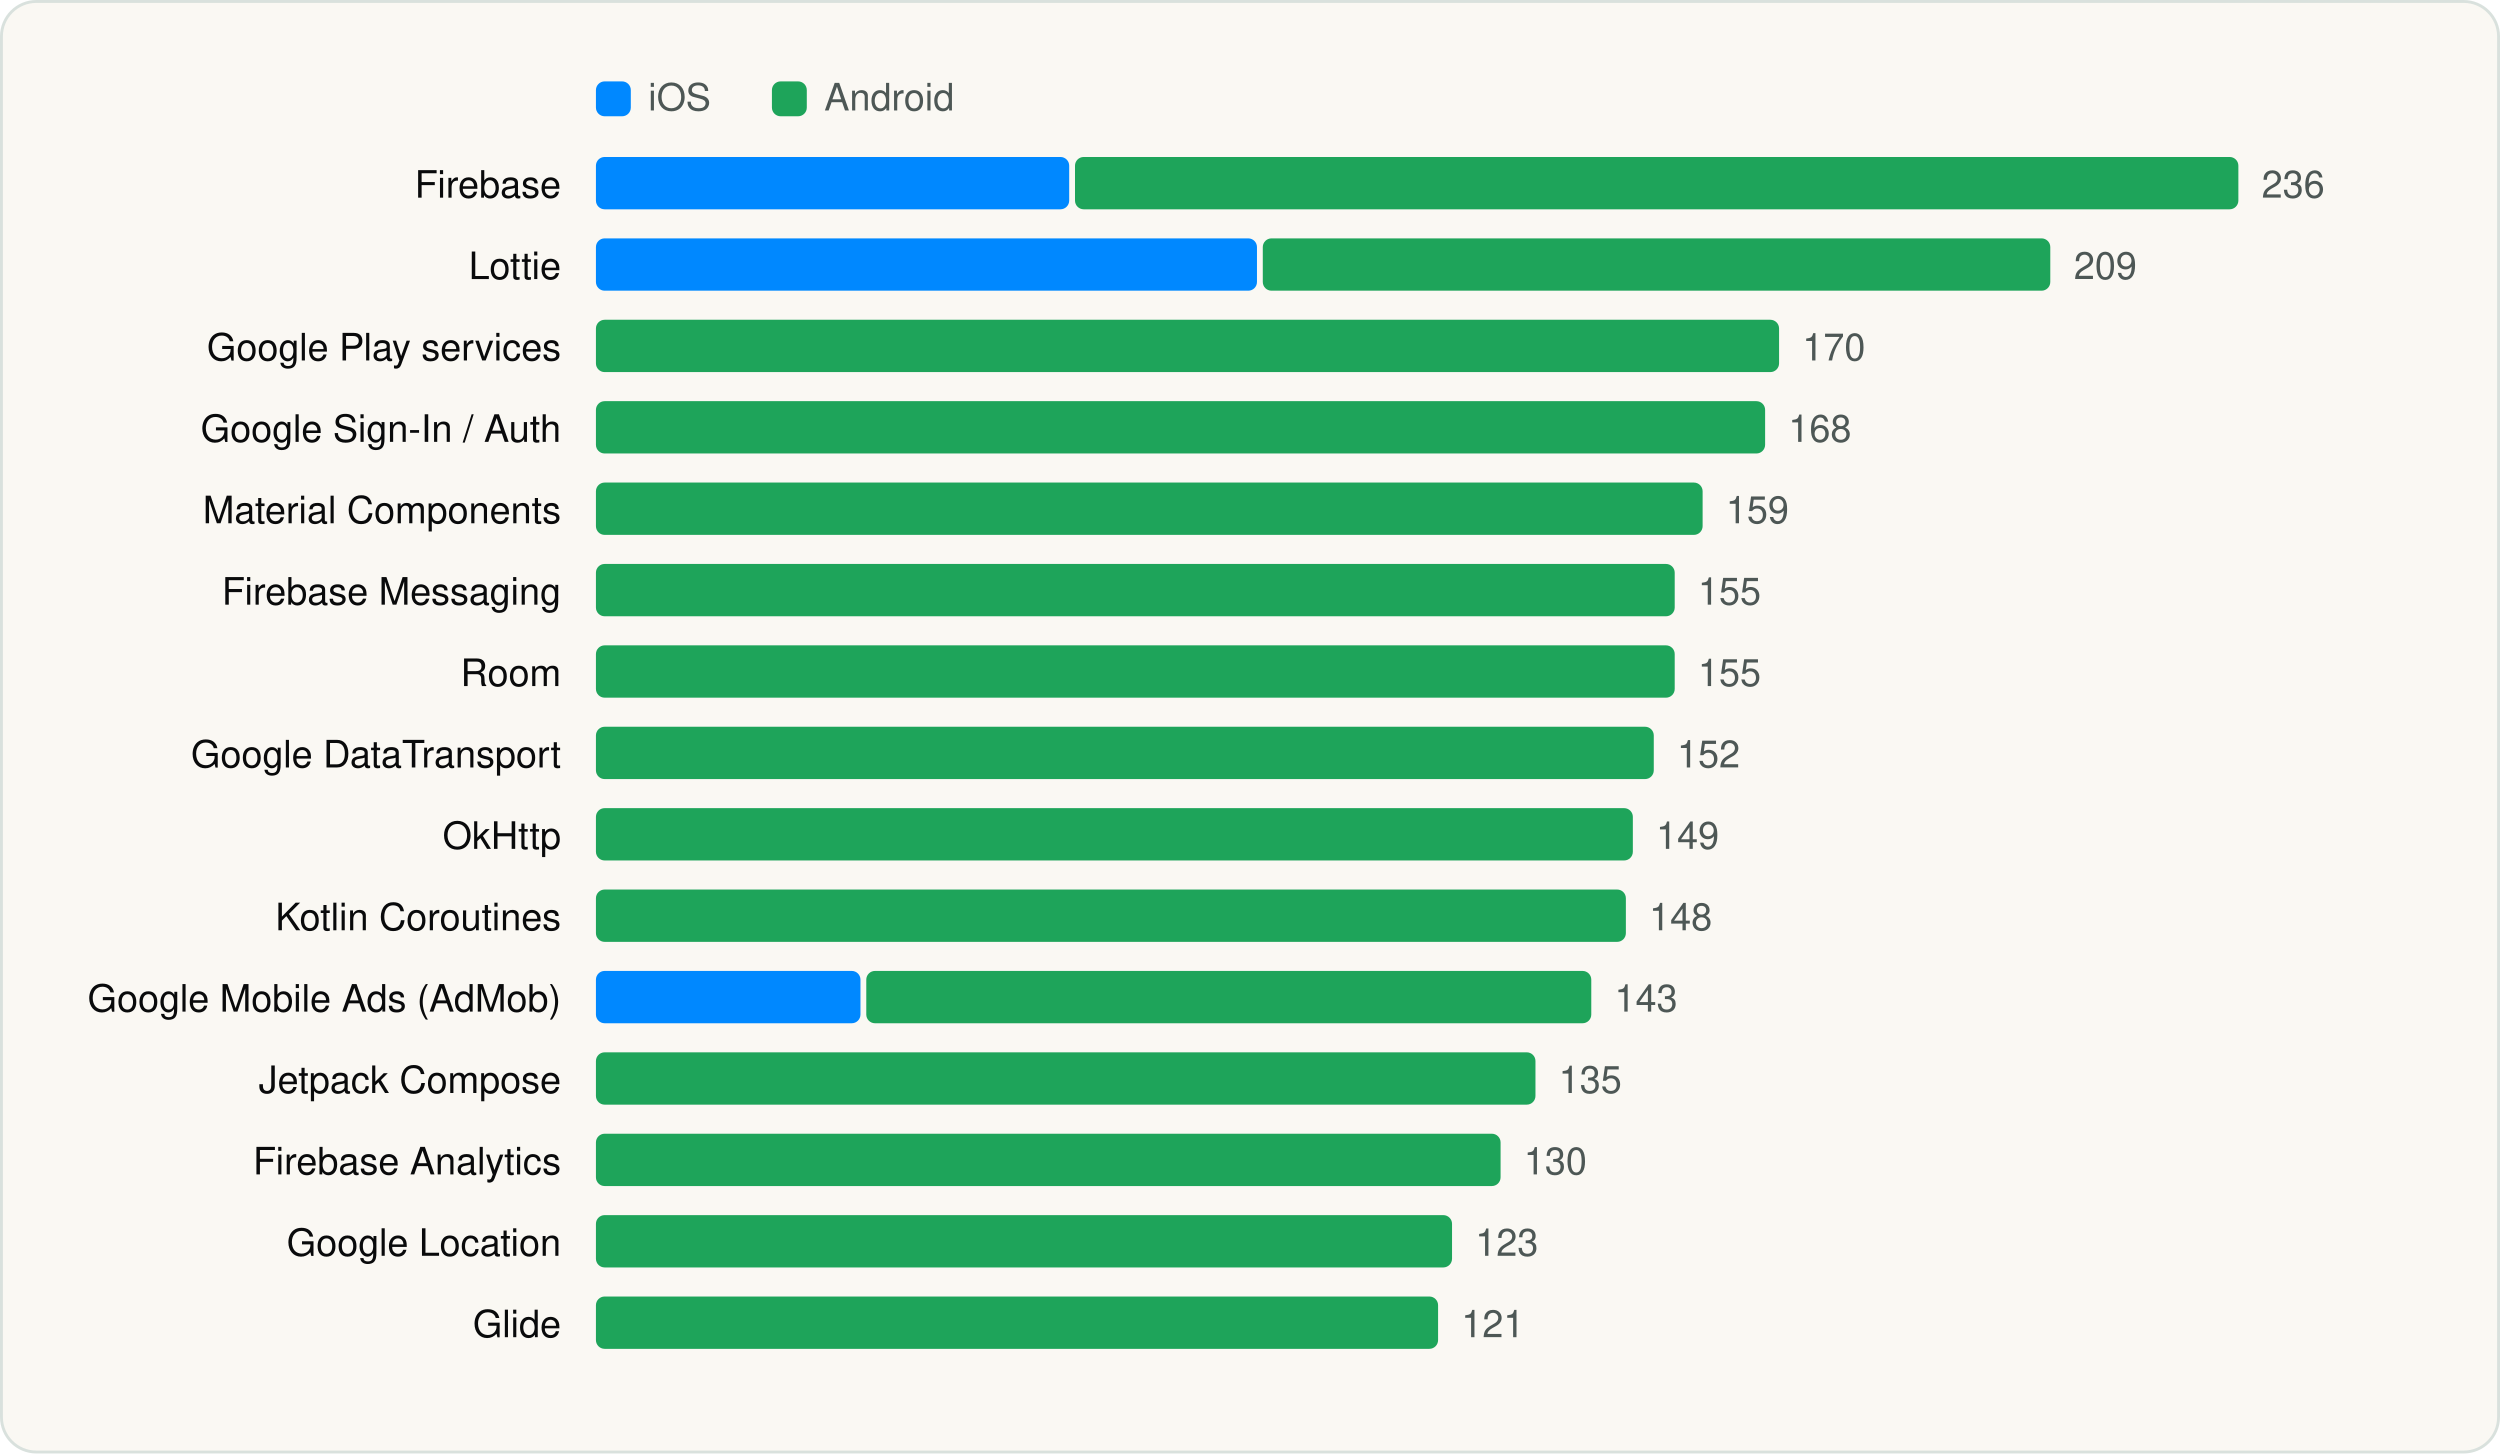
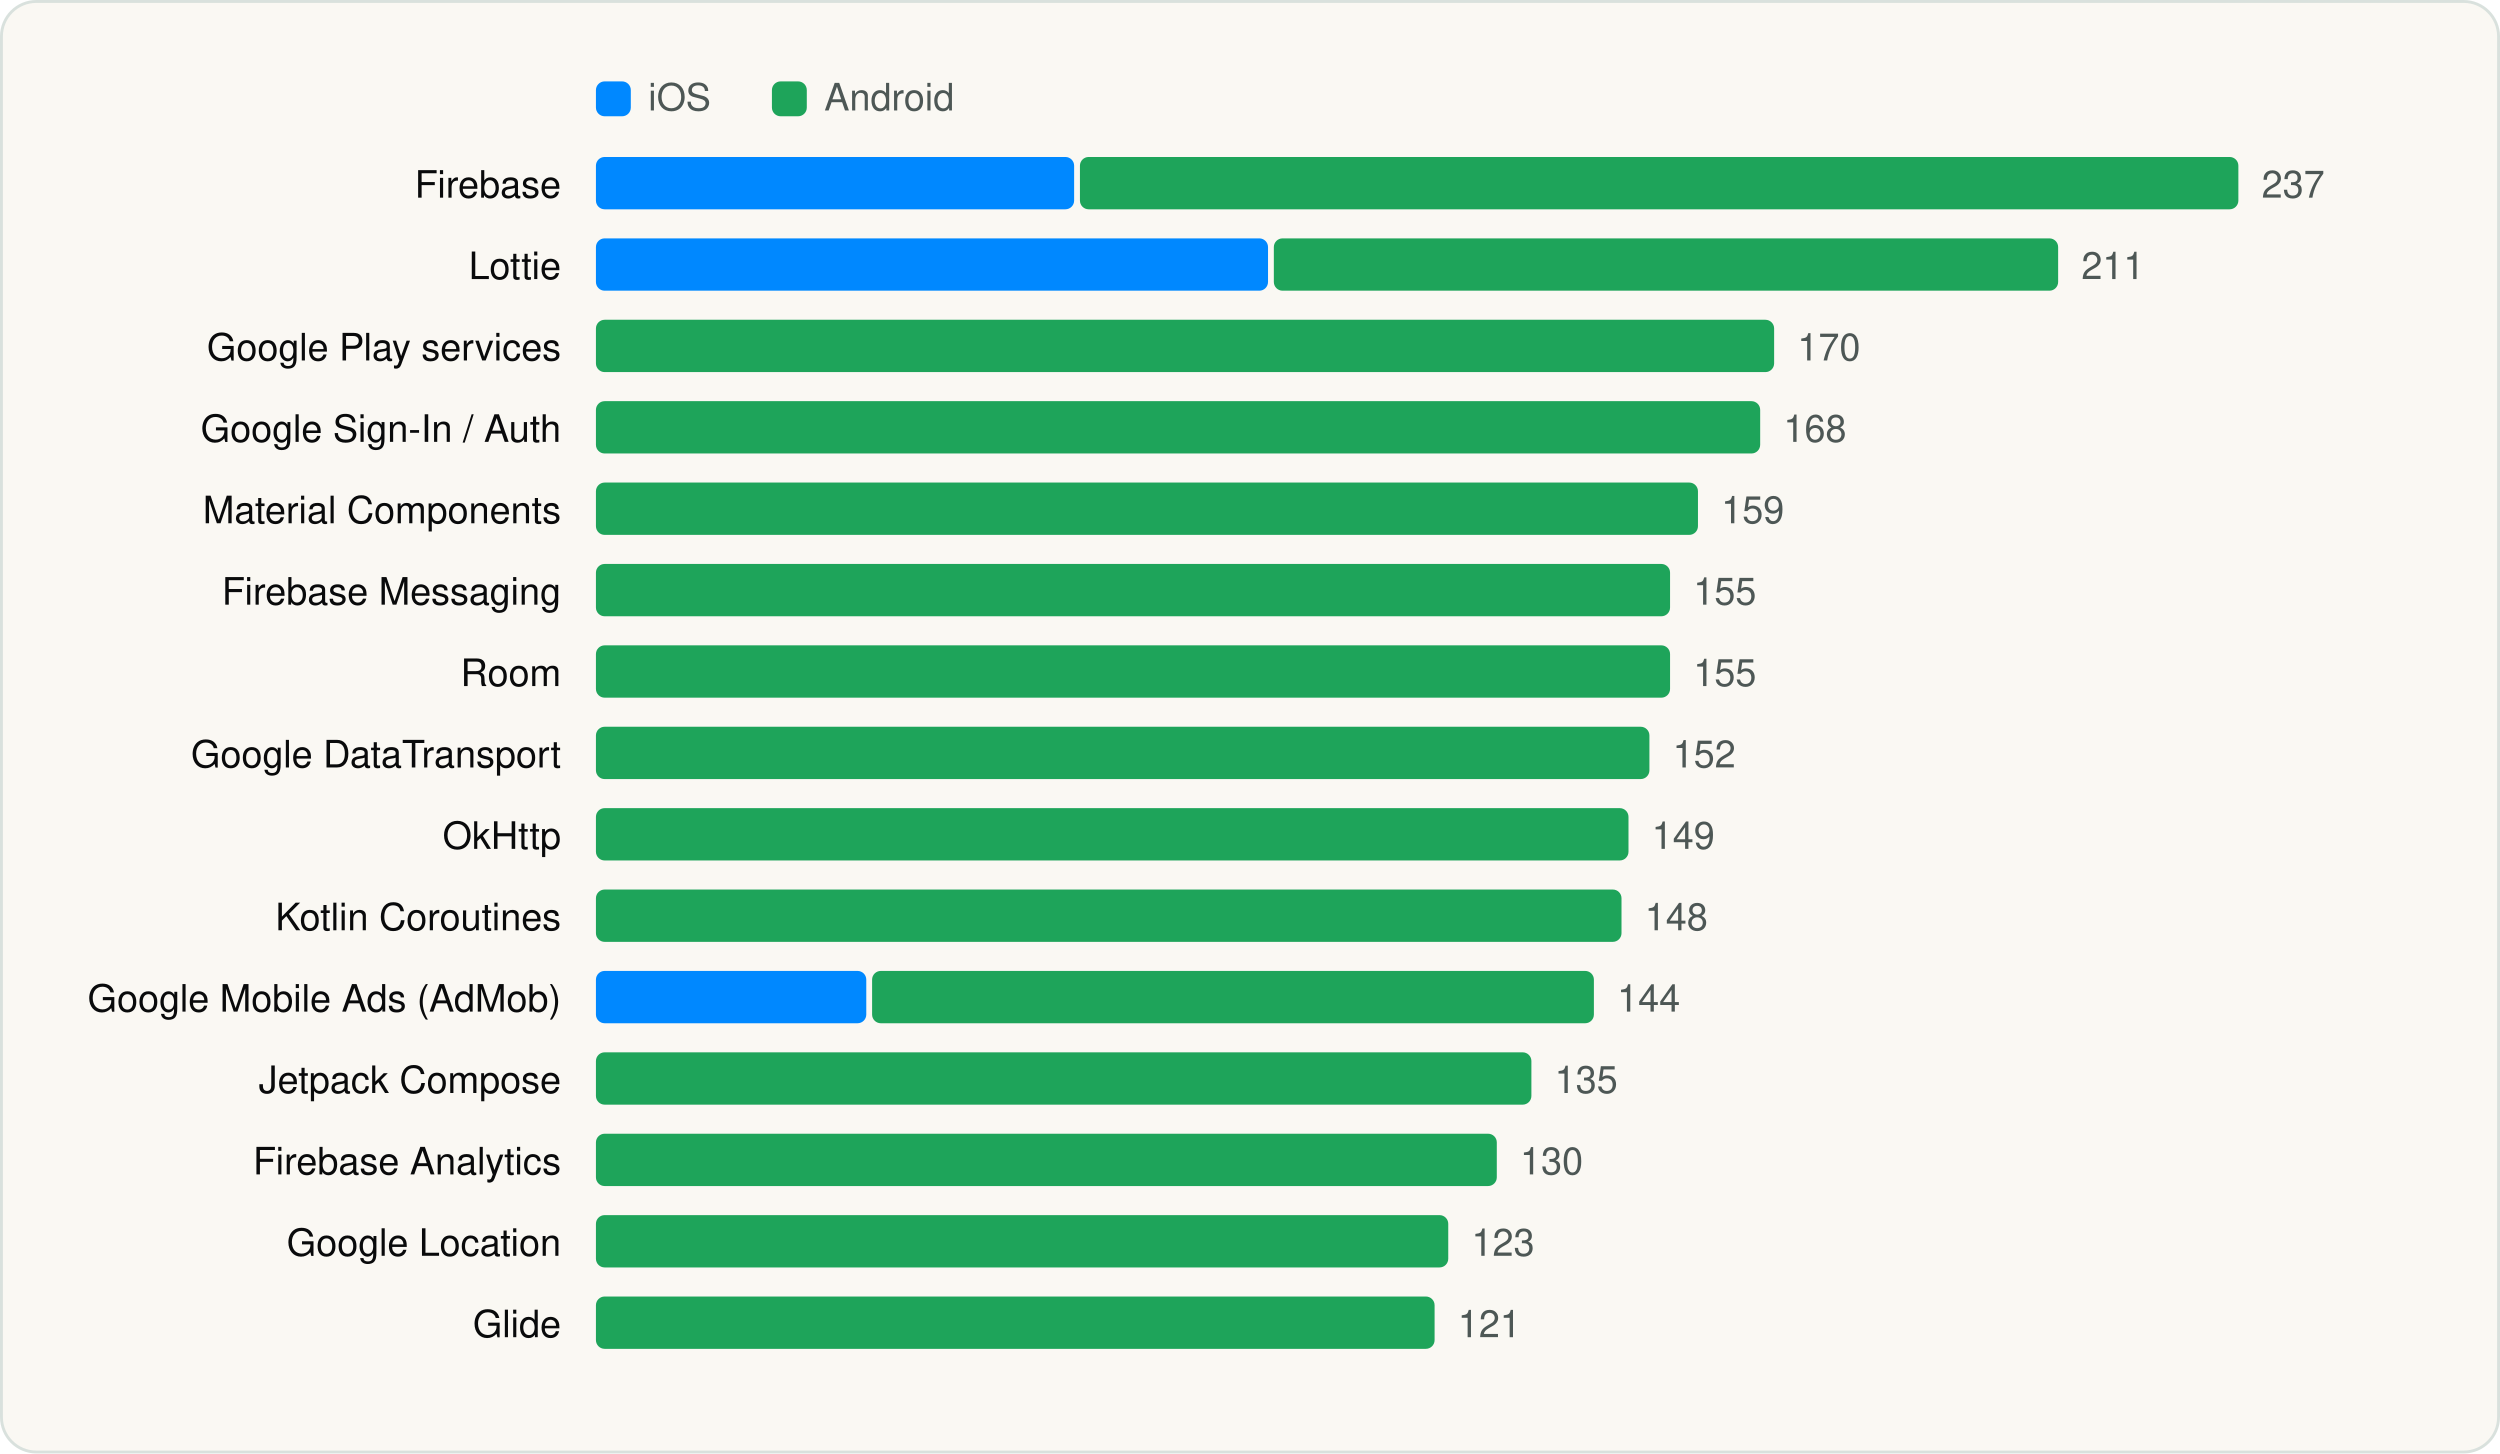
<svg xmlns="http://www.w3.org/2000/svg" viewBox="0 0 860 500" width="860" height="500" role="img" aria-label="Most used SDKs" font-family="Geist, -apple-system, BlinkMacSystemFont, 'Segoe UI', Helvetica, Arial, sans-serif">
  <rect x="0.5" y="0.5" width="859" height="499" rx="12" fill="#FAF8F3" stroke="#D9E1DD" />
  <g transform="translate(20 20)">
    <rect x="185" y="8" width="12" height="12" rx="3" fill="#0088FF" />
    <text x="203" y="18" font-size="13" fill="#4D5755">iOS</text>
    <rect x="245.54" y="8" width="12" height="12" rx="3" fill="#1EA45A" />
    <text x="263.54" y="18" font-size="13" fill="#4D5755">Android</text>
    <text x="173" y="48" font-size="13" text-anchor="end" fill="#090A0B">Firebase</text>
-     <rect x="185.0" y="34" width="162.8" height="18" rx="3" fill="#0088FF" />
-     <rect x="349.8" y="34" width="400.2" height="18" rx="3" fill="#1EA45A" />
-     <text x="758.0" y="48" font-size="13" fill="#4D5755">236</text>
+     <rect x="185.0" y="34" width="164.5" height="18" rx="3" fill="#0088FF" />
+     <rect x="351.5" y="34" width="398.5" height="18" rx="3" fill="#1EA45A" />
+     <text x="758.0" y="48" font-size="13" fill="#4D5755">237</text>
    <text x="173" y="76" font-size="13" text-anchor="end" fill="#090A0B">Lottie</text>
-     <rect x="185.0" y="62" width="227.4" height="18" rx="3" fill="#0088FF" />
-     <rect x="414.4" y="62" width="270.9" height="18" rx="3" fill="#1EA45A" />
-     <text x="693.4" y="76" font-size="13" fill="#4D5755">209</text>
+     <rect x="185.0" y="62" width="231.2" height="18" rx="3" fill="#0088FF" />
+     <rect x="418.2" y="62" width="269.8" height="18" rx="3" fill="#1EA45A" />
+     <text x="696.0" y="76" font-size="13" fill="#4D5755">211</text>
    <text x="173" y="104" font-size="13" text-anchor="end" fill="#090A0B">Google Play services</text>
-     <rect x="185.0" y="90" width="407.0" height="18" rx="3" fill="#1EA45A" />
-     <text x="600.0" y="104" font-size="13" fill="#4D5755">170</text>
+     <rect x="185.0" y="90" width="405.3" height="18" rx="3" fill="#1EA45A" />
+     <text x="598.3" y="104" font-size="13" fill="#4D5755">170</text>
    <text x="173" y="132" font-size="13" text-anchor="end" fill="#090A0B">Google Sign-In / Auth</text>
-     <rect x="185.0" y="118" width="402.2" height="18" rx="3" fill="#1EA45A" />
-     <text x="595.2" y="132" font-size="13" fill="#4D5755">168</text>
+     <rect x="185.0" y="118" width="400.5" height="18" rx="3" fill="#1EA45A" />
+     <text x="593.5" y="132" font-size="13" fill="#4D5755">168</text>
    <text x="173" y="160" font-size="13" text-anchor="end" fill="#090A0B">Material Components</text>
-     <rect x="185.0" y="146" width="380.7" height="18" rx="3" fill="#1EA45A" />
-     <text x="573.7" y="160" font-size="13" fill="#4D5755">159</text>
+     <rect x="185.0" y="146" width="379.1" height="18" rx="3" fill="#1EA45A" />
+     <text x="572.1" y="160" font-size="13" fill="#4D5755">159</text>
    <text x="173" y="188" font-size="13" text-anchor="end" fill="#090A0B">Firebase Messaging</text>
-     <rect x="185.0" y="174" width="371.1" height="18" rx="3" fill="#1EA45A" />
-     <text x="564.1" y="188" font-size="13" fill="#4D5755">155</text>
+     <rect x="185.0" y="174" width="369.5" height="18" rx="3" fill="#1EA45A" />
+     <text x="562.5" y="188" font-size="13" fill="#4D5755">155</text>
    <text x="173" y="216" font-size="13" text-anchor="end" fill="#090A0B">Room</text>
-     <rect x="185.0" y="202" width="371.1" height="18" rx="3" fill="#1EA45A" />
-     <text x="564.1" y="216" font-size="13" fill="#4D5755">155</text>
+     <rect x="185.0" y="202" width="369.5" height="18" rx="3" fill="#1EA45A" />
+     <text x="562.5" y="216" font-size="13" fill="#4D5755">155</text>
    <text x="173" y="244" font-size="13" text-anchor="end" fill="#090A0B">Google DataTransport</text>
-     <rect x="185.0" y="230" width="363.9" height="18" rx="3" fill="#1EA45A" />
-     <text x="556.9" y="244" font-size="13" fill="#4D5755">152</text>
+     <rect x="185.0" y="230" width="362.4" height="18" rx="3" fill="#1EA45A" />
+     <text x="555.4" y="244" font-size="13" fill="#4D5755">152</text>
    <text x="173" y="272" font-size="13" text-anchor="end" fill="#090A0B">OkHttp</text>
-     <rect x="185.0" y="258" width="356.7" height="18" rx="3" fill="#1EA45A" />
-     <text x="549.7" y="272" font-size="13" fill="#4D5755">149</text>
+     <rect x="185.0" y="258" width="355.2" height="18" rx="3" fill="#1EA45A" />
+     <text x="548.2" y="272" font-size="13" fill="#4D5755">149</text>
    <text x="173" y="300" font-size="13" text-anchor="end" fill="#090A0B">Kotlin Coroutines</text>
-     <rect x="185.0" y="286" width="354.3" height="18" rx="3" fill="#1EA45A" />
-     <text x="547.3" y="300" font-size="13" fill="#4D5755">148</text>
+     <rect x="185.0" y="286" width="352.8" height="18" rx="3" fill="#1EA45A" />
+     <text x="545.8" y="300" font-size="13" fill="#4D5755">148</text>
    <text x="173" y="328" font-size="13" text-anchor="end" fill="#090A0B">Google Mobile Ads (AdMob)</text>
-     <rect x="185.0" y="314" width="91.0" height="18" rx="3" fill="#0088FF" />
-     <rect x="278.0" y="314" width="249.4" height="18" rx="3" fill="#1EA45A" />
-     <text x="535.4" y="328" font-size="13" fill="#4D5755">143</text>
+     <rect x="185.0" y="314" width="93.0" height="18" rx="3" fill="#0088FF" />
+     <rect x="280.0" y="314" width="248.3" height="18" rx="3" fill="#1EA45A" />
+     <text x="536.3" y="328" font-size="13" fill="#4D5755">144</text>
    <text x="173" y="356" font-size="13" text-anchor="end" fill="#090A0B">Jetpack Compose</text>
-     <rect x="185.0" y="342" width="323.2" height="18" rx="3" fill="#1EA45A" />
-     <text x="516.2" y="356" font-size="13" fill="#4D5755">135</text>
+     <rect x="185.0" y="342" width="321.8" height="18" rx="3" fill="#1EA45A" />
+     <text x="514.8" y="356" font-size="13" fill="#4D5755">135</text>
    <text x="173" y="384" font-size="13" text-anchor="end" fill="#090A0B">Firebase Analytics</text>
-     <rect x="185.0" y="370" width="311.2" height="18" rx="3" fill="#1EA45A" />
-     <text x="504.2" y="384" font-size="13" fill="#4D5755">130</text>
+     <rect x="185.0" y="370" width="309.9" height="18" rx="3" fill="#1EA45A" />
+     <text x="502.9" y="384" font-size="13" fill="#4D5755">130</text>
    <text x="173" y="412" font-size="13" text-anchor="end" fill="#090A0B">Google Location</text>
-     <rect x="185.0" y="398" width="294.5" height="18" rx="3" fill="#1EA45A" />
-     <text x="487.5" y="412" font-size="13" fill="#4D5755">123</text>
+     <rect x="185.0" y="398" width="293.2" height="18" rx="3" fill="#1EA45A" />
+     <text x="486.2" y="412" font-size="13" fill="#4D5755">123</text>
    <text x="173" y="440" font-size="13" text-anchor="end" fill="#090A0B">Glide</text>
-     <rect x="185.0" y="426" width="289.7" height="18" rx="3" fill="#1EA45A" />
-     <text x="482.7" y="440" font-size="13" fill="#4D5755">121</text>
+     <rect x="185.0" y="426" width="288.5" height="18" rx="3" fill="#1EA45A" />
+     <text x="481.5" y="440" font-size="13" fill="#4D5755">121</text>
  </g>
</svg>
